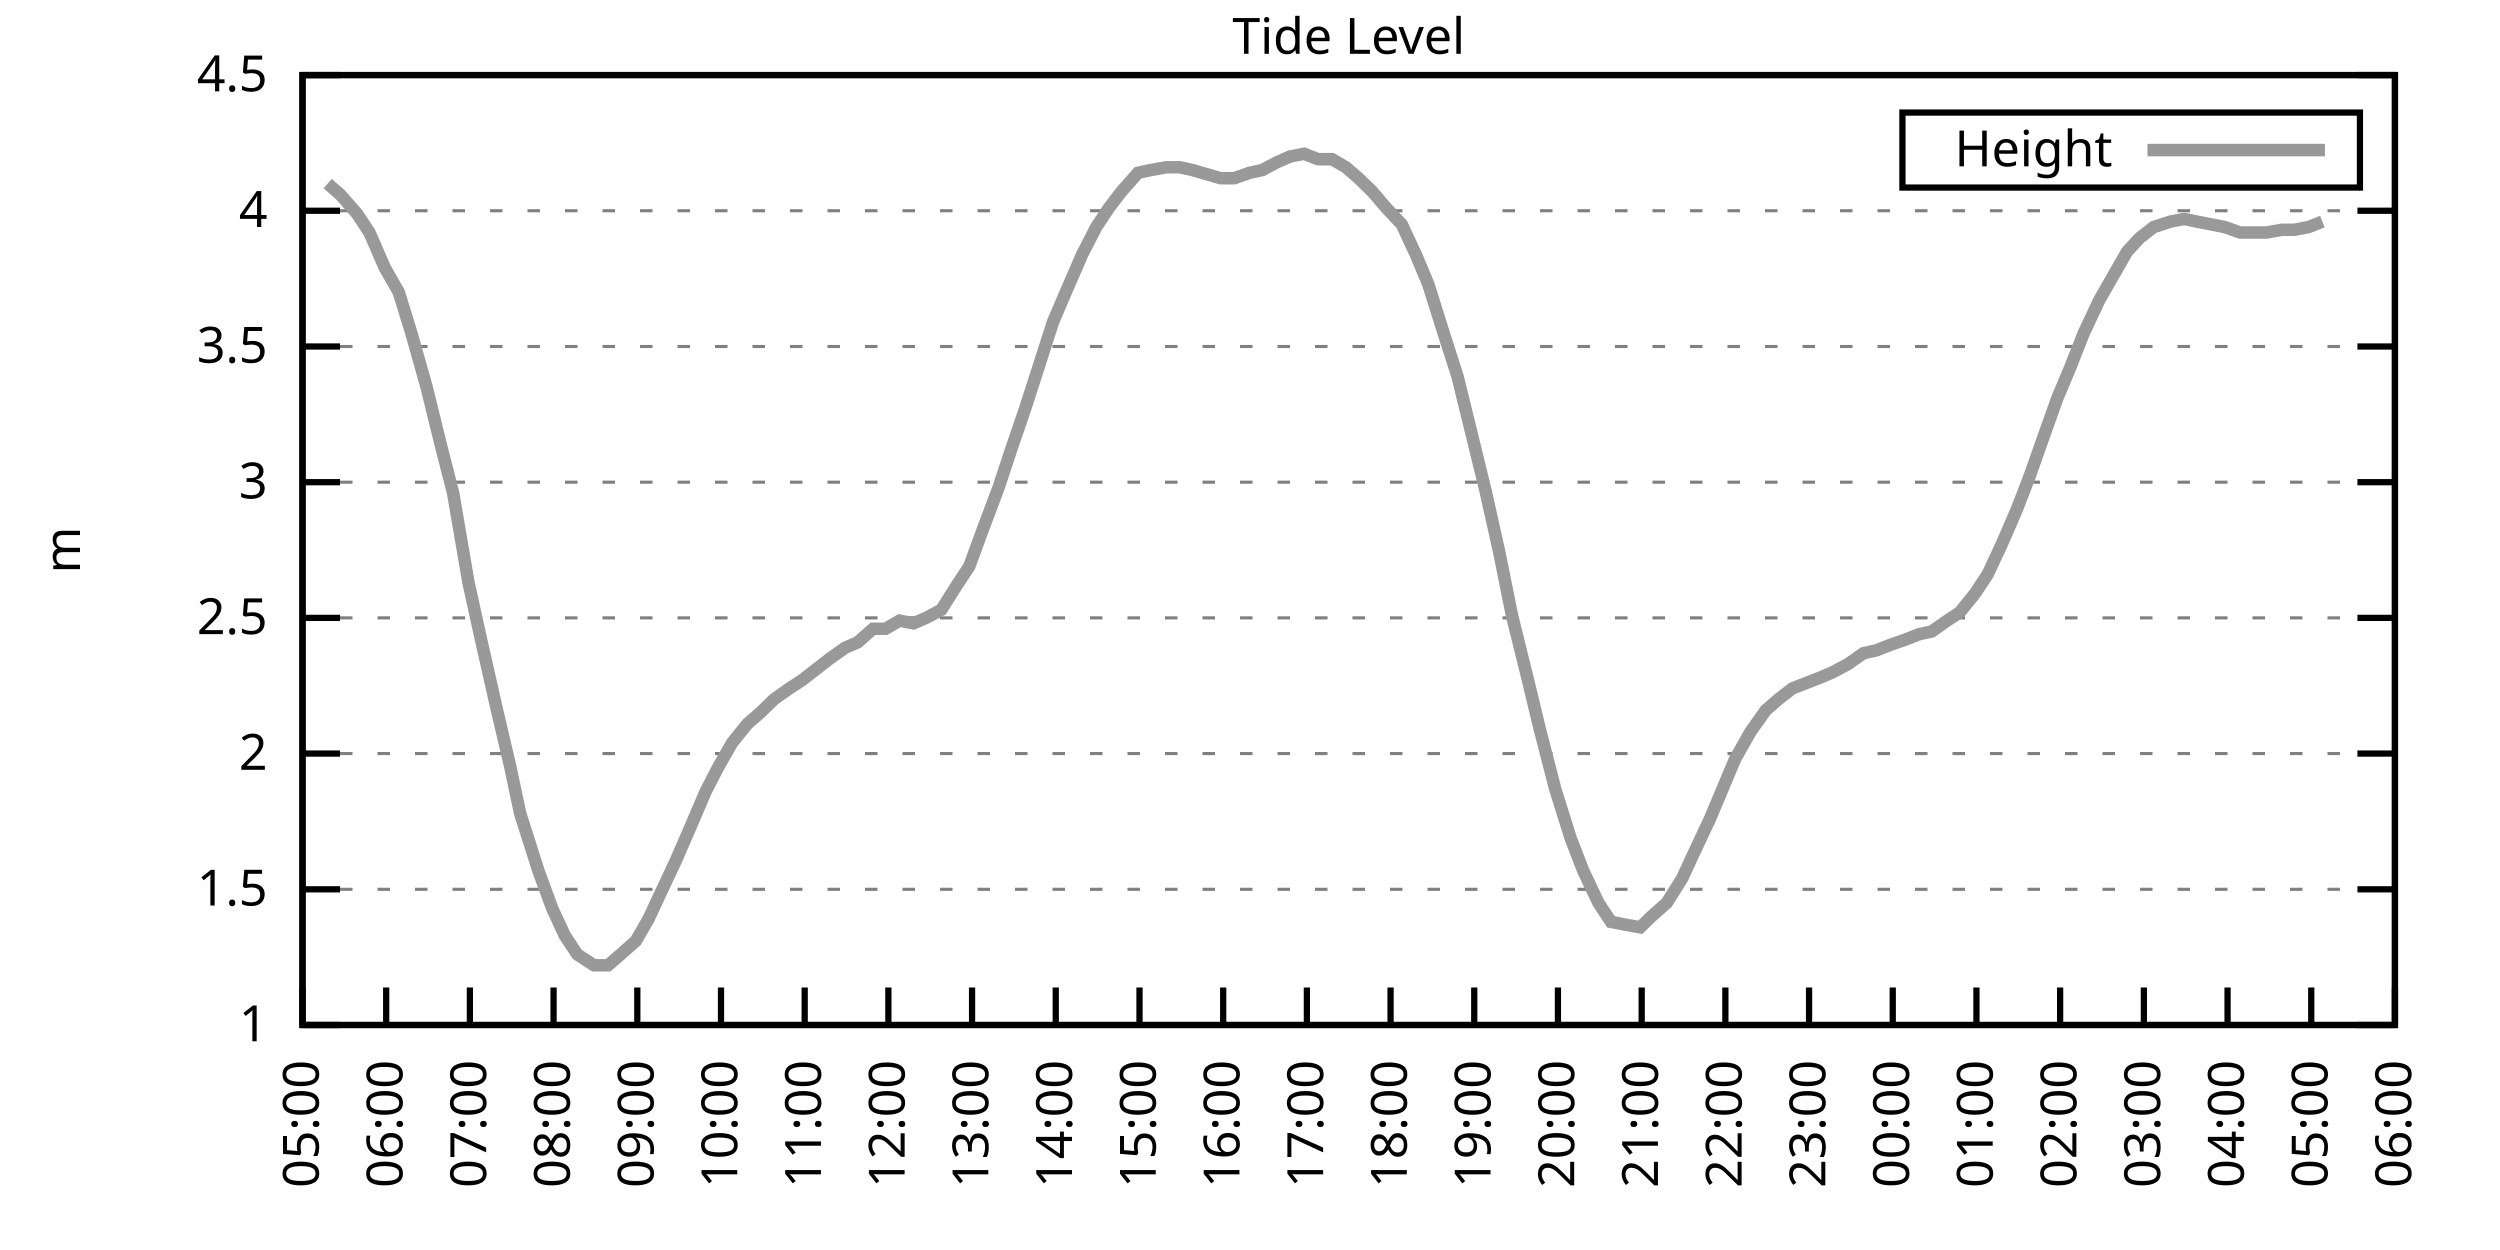
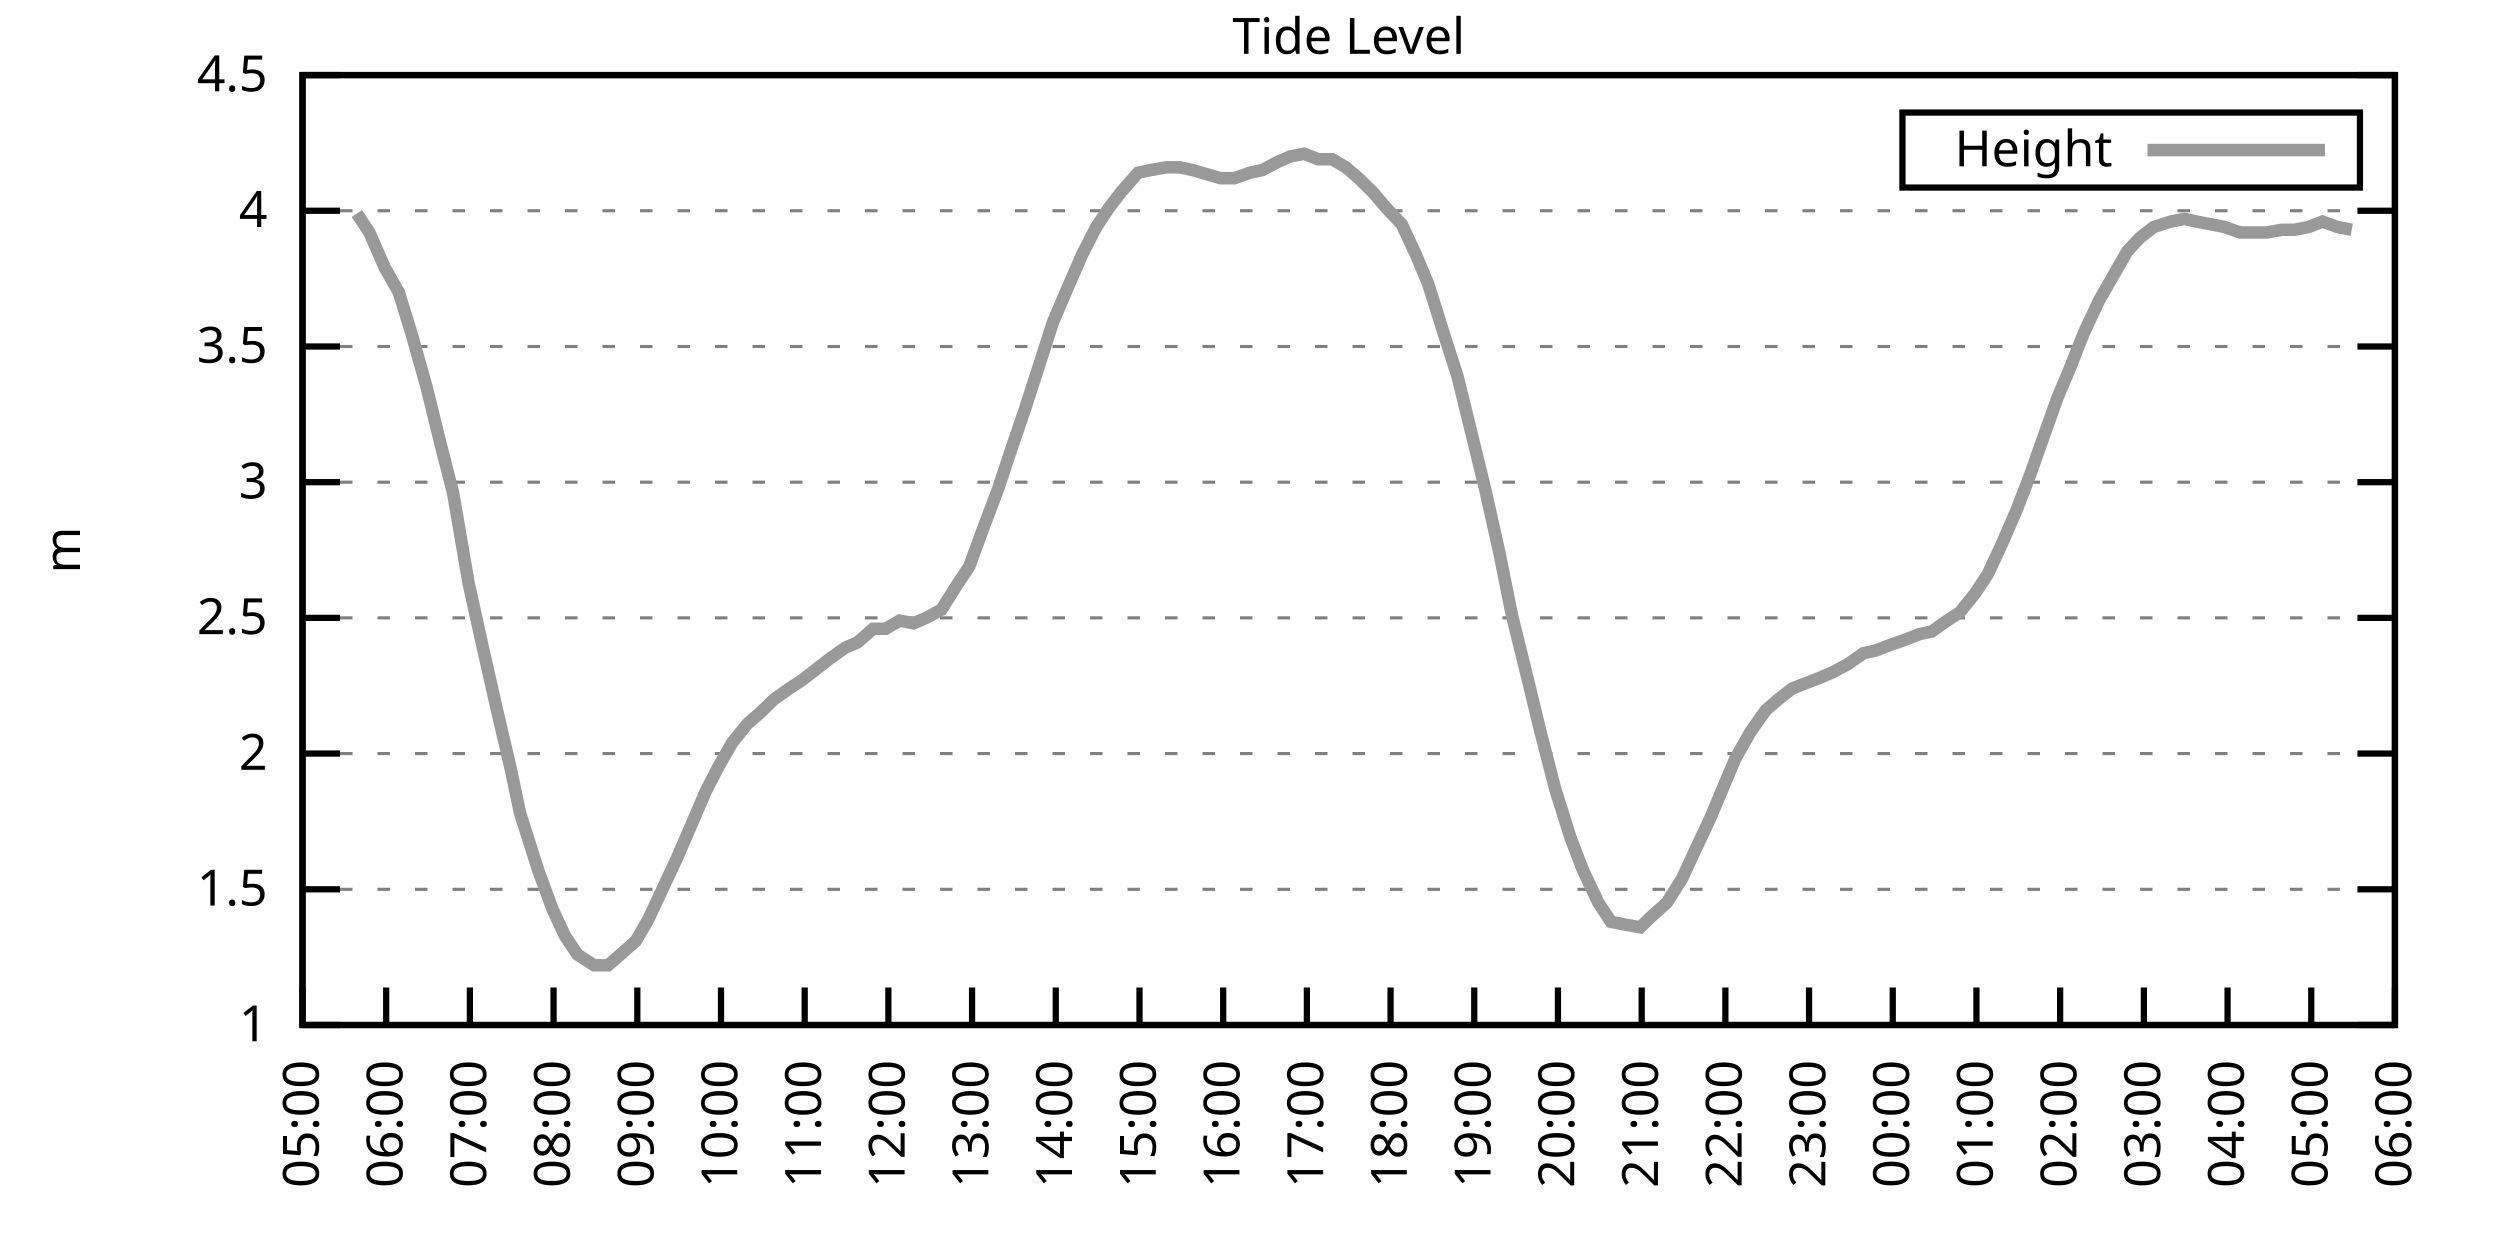
<svg xmlns="http://www.w3.org/2000/svg" xmlns:xlink="http://www.w3.org/1999/xlink" width="400" height="200" viewBox="0 0 400 200">
  <g id="gnuplot_canvas">
    <rect x="0" y="0" width="400" height="200" fill="none" />
    <defs>
      <circle id="gpDot" r="0.5" stroke-width="0.5" stroke="currentColor" />
      <path id="gpPt0" stroke-width="0.333" stroke="currentColor" d="M-1,0 h2 M0,-1 v2" />
      <path id="gpPt1" stroke-width="0.333" stroke="currentColor" d="M-1,-1 L1,1 M1,-1 L-1,1" />
      <path id="gpPt2" stroke-width="0.333" stroke="currentColor" d="M-1,0 L1,0 M0,-1 L0,1 M-1,-1 L1,1 M-1,1 L1,-1" />
      <rect id="gpPt3" stroke-width="0.333" stroke="currentColor" x="-1" y="-1" width="2" height="2" />
      <rect id="gpPt4" stroke-width="0.333" stroke="currentColor" fill="currentColor" x="-1" y="-1" width="2" height="2" />
      <circle id="gpPt5" stroke-width="0.333" stroke="currentColor" cx="0" cy="0" r="1" />
      <use xlink:href="#gpPt5" id="gpPt6" fill="currentColor" stroke="none" />
      <path id="gpPt7" stroke-width="0.333" stroke="currentColor" d="M0,-1.33 L-1.33,0.67 L1.33,0.67 z" />
      <use xlink:href="#gpPt7" id="gpPt8" fill="currentColor" stroke="none" />
      <use xlink:href="#gpPt7" id="gpPt9" stroke="currentColor" transform="rotate(180)" />
      <use xlink:href="#gpPt9" id="gpPt10" fill="currentColor" stroke="none" />
      <use xlink:href="#gpPt3" id="gpPt11" stroke="currentColor" transform="rotate(45)" />
      <use xlink:href="#gpPt11" id="gpPt12" fill="currentColor" stroke="none" />
      <path id="gpPt13" stroke-width="0.333" stroke="currentColor" d="M0,1.330 L1.265,0.411 L0.782,-1.067 L-0.782,-1.076 L-1.265,0.411 z" />
      <use xlink:href="#gpPt13" id="gpPt14" fill="currentColor" stroke="none" />
      <filter id="textbox" filterUnits="objectBoundingBox" x="0" y="0" height="1" width="1">
        <feFlood flood-color="white" flood-opacity="1" result="bgnd" />
        <feComposite in="SourceGraphic" in2="bgnd" operator="atop" />
      </filter>
      <filter id="greybox" filterUnits="objectBoundingBox" x="0" y="0" height="1" width="1">
        <feFlood flood-color="lightgrey" flood-opacity="1" result="grey" />
        <feComposite in="SourceGraphic" in2="grey" operator="atop" />
      </filter>
    </defs>
    <g fill="none" color="white" stroke="currentColor" stroke-width="1.00" stroke-linecap="butt" stroke-linejoin="miter">
</g>
    <g fill="none" color="black" stroke="currentColor" stroke-width="1.00" stroke-linecap="butt" stroke-linejoin="miter">
      <g stroke="none" shape-rendering="crispEdges">
        <polygon fill="rgb(255, 255, 255)" points="48.40,164.00 383.18,164.00 383.18,12.02 48.40,12.02 " />
      </g>
    </g>
    <g fill="none" color="black" stroke="currentColor" stroke-width="1.00" stroke-linecap="butt" stroke-linejoin="miter">
</g>
    <g fill="none" color="black" stroke="black" stroke-width="0.50" stroke-linecap="butt" stroke-linejoin="miter">
</g>
    <g fill="none" color="gray" stroke="currentColor" stroke-width="0.50" stroke-linecap="butt" stroke-linejoin="miter">
      <path stroke="gray" stroke-dasharray="2,4" class="gridline" d="M48.40,164.00 L383.19,164.00  " />
    </g>
    <g fill="none" color="gray" stroke="gray" stroke-width="1.00" stroke-linecap="butt" stroke-linejoin="miter">
</g>
    <g fill="none" color="black" stroke="currentColor" stroke-width="1.00" stroke-linecap="butt" stroke-linejoin="miter">
      <path stroke="black" d="M48.40,164.00 L54.40,164.00 M383.19,164.00 L377.19,164.00  " />
      <g transform="translate(42.80,166.60)" stroke="none" fill="black" font-family="Sans" font-size="8.00" text-anchor="end">
        <text>
          <tspan font-family="Sans"> 1</tspan>
        </text>
      </g>
    </g>
    <g fill="none" color="black" stroke="currentColor" stroke-width="1.00" stroke-linecap="butt" stroke-linejoin="miter">
</g>
    <g fill="none" color="black" stroke="black" stroke-width="0.50" stroke-linecap="butt" stroke-linejoin="miter">
</g>
    <g fill="none" color="gray" stroke="currentColor" stroke-width="0.50" stroke-linecap="butt" stroke-linejoin="miter">
      <path stroke="gray" stroke-dasharray="2,4" class="gridline" d="M48.40,142.29 L383.19,142.29  " />
    </g>
    <g fill="none" color="gray" stroke="gray" stroke-width="1.00" stroke-linecap="butt" stroke-linejoin="miter">
</g>
    <g fill="none" color="black" stroke="currentColor" stroke-width="1.00" stroke-linecap="butt" stroke-linejoin="miter">
      <path stroke="black" d="M48.40,142.29 L54.40,142.29 M383.19,142.29 L377.19,142.29  " />
      <g transform="translate(42.80,144.89)" stroke="none" fill="black" font-family="Sans" font-size="8.00" text-anchor="end">
        <text>
          <tspan font-family="Sans"> 1.5</tspan>
        </text>
      </g>
    </g>
    <g fill="none" color="black" stroke="currentColor" stroke-width="1.00" stroke-linecap="butt" stroke-linejoin="miter">
</g>
    <g fill="none" color="black" stroke="black" stroke-width="0.50" stroke-linecap="butt" stroke-linejoin="miter">
</g>
    <g fill="none" color="gray" stroke="currentColor" stroke-width="0.50" stroke-linecap="butt" stroke-linejoin="miter">
      <path stroke="gray" stroke-dasharray="2,4" class="gridline" d="M48.40,120.57 L383.19,120.57  " />
    </g>
    <g fill="none" color="gray" stroke="gray" stroke-width="1.00" stroke-linecap="butt" stroke-linejoin="miter">
</g>
    <g fill="none" color="black" stroke="currentColor" stroke-width="1.00" stroke-linecap="butt" stroke-linejoin="miter">
      <path stroke="black" d="M48.40,120.57 L54.40,120.57 M383.19,120.57 L377.19,120.57  " />
      <g transform="translate(42.80,123.17)" stroke="none" fill="black" font-family="Sans" font-size="8.00" text-anchor="end">
        <text>
          <tspan font-family="Sans"> 2</tspan>
        </text>
      </g>
    </g>
    <g fill="none" color="black" stroke="currentColor" stroke-width="1.00" stroke-linecap="butt" stroke-linejoin="miter">
</g>
    <g fill="none" color="black" stroke="black" stroke-width="0.50" stroke-linecap="butt" stroke-linejoin="miter">
</g>
    <g fill="none" color="gray" stroke="currentColor" stroke-width="0.50" stroke-linecap="butt" stroke-linejoin="miter">
      <path stroke="gray" stroke-dasharray="2,4" class="gridline" d="M48.40,98.86 L383.19,98.86  " />
    </g>
    <g fill="none" color="gray" stroke="gray" stroke-width="1.00" stroke-linecap="butt" stroke-linejoin="miter">
</g>
    <g fill="none" color="black" stroke="currentColor" stroke-width="1.00" stroke-linecap="butt" stroke-linejoin="miter">
      <path stroke="black" d="M48.40,98.86 L54.40,98.86 M383.19,98.86 L377.19,98.86  " />
      <g transform="translate(42.80,101.46)" stroke="none" fill="black" font-family="Sans" font-size="8.00" text-anchor="end">
        <text>
          <tspan font-family="Sans"> 2.5</tspan>
        </text>
      </g>
    </g>
    <g fill="none" color="black" stroke="currentColor" stroke-width="1.00" stroke-linecap="butt" stroke-linejoin="miter">
</g>
    <g fill="none" color="black" stroke="black" stroke-width="0.50" stroke-linecap="butt" stroke-linejoin="miter">
</g>
    <g fill="none" color="gray" stroke="currentColor" stroke-width="0.50" stroke-linecap="butt" stroke-linejoin="miter">
      <path stroke="gray" stroke-dasharray="2,4" class="gridline" d="M48.40,77.15 L383.19,77.15  " />
    </g>
    <g fill="none" color="gray" stroke="gray" stroke-width="1.00" stroke-linecap="butt" stroke-linejoin="miter">
</g>
    <g fill="none" color="black" stroke="currentColor" stroke-width="1.00" stroke-linecap="butt" stroke-linejoin="miter">
      <path stroke="black" d="M48.40,77.15 L54.40,77.15 M383.19,77.15 L377.19,77.15  " />
      <g transform="translate(42.80,79.75)" stroke="none" fill="black" font-family="Sans" font-size="8.00" text-anchor="end">
        <text>
          <tspan font-family="Sans"> 3</tspan>
        </text>
      </g>
    </g>
    <g fill="none" color="black" stroke="currentColor" stroke-width="1.00" stroke-linecap="butt" stroke-linejoin="miter">
</g>
    <g fill="none" color="black" stroke="black" stroke-width="0.50" stroke-linecap="butt" stroke-linejoin="miter">
</g>
    <g fill="none" color="gray" stroke="currentColor" stroke-width="0.50" stroke-linecap="butt" stroke-linejoin="miter">
      <path stroke="gray" stroke-dasharray="2,4" class="gridline" d="M48.40,55.44 L383.19,55.44  " />
    </g>
    <g fill="none" color="gray" stroke="gray" stroke-width="1.00" stroke-linecap="butt" stroke-linejoin="miter">
</g>
    <g fill="none" color="black" stroke="currentColor" stroke-width="1.00" stroke-linecap="butt" stroke-linejoin="miter">
      <path stroke="black" d="M48.40,55.44 L54.40,55.44 M383.19,55.44 L377.19,55.44  " />
      <g transform="translate(42.80,58.04)" stroke="none" fill="black" font-family="Sans" font-size="8.00" text-anchor="end">
        <text>
          <tspan font-family="Sans"> 3.5</tspan>
        </text>
      </g>
    </g>
    <g fill="none" color="black" stroke="currentColor" stroke-width="1.00" stroke-linecap="butt" stroke-linejoin="miter">
</g>
    <g fill="none" color="black" stroke="black" stroke-width="0.50" stroke-linecap="butt" stroke-linejoin="miter">
</g>
    <g fill="none" color="gray" stroke="currentColor" stroke-width="0.50" stroke-linecap="butt" stroke-linejoin="miter">
      <path stroke="gray" stroke-dasharray="2,4" class="gridline" d="M48.40,33.72 L383.19,33.72  " />
    </g>
    <g fill="none" color="gray" stroke="gray" stroke-width="1.00" stroke-linecap="butt" stroke-linejoin="miter">
</g>
    <g fill="none" color="black" stroke="currentColor" stroke-width="1.00" stroke-linecap="butt" stroke-linejoin="miter">
      <path stroke="black" d="M48.40,33.72 L54.40,33.72 M383.19,33.72 L377.19,33.72  " />
      <g transform="translate(42.80,36.32)" stroke="none" fill="black" font-family="Sans" font-size="8.00" text-anchor="end">
        <text>
          <tspan font-family="Sans"> 4</tspan>
        </text>
      </g>
    </g>
    <g fill="none" color="black" stroke="currentColor" stroke-width="1.00" stroke-linecap="butt" stroke-linejoin="miter">
</g>
    <g fill="none" color="black" stroke="black" stroke-width="0.50" stroke-linecap="butt" stroke-linejoin="miter">
</g>
    <g fill="none" color="gray" stroke="currentColor" stroke-width="0.50" stroke-linecap="butt" stroke-linejoin="miter">
      <path stroke="gray" stroke-dasharray="2,4" class="gridline" d="M48.40,12.01 L383.19,12.01  " />
    </g>
    <g fill="none" color="gray" stroke="gray" stroke-width="1.00" stroke-linecap="butt" stroke-linejoin="miter">
</g>
    <g fill="none" color="black" stroke="currentColor" stroke-width="1.00" stroke-linecap="butt" stroke-linejoin="miter">
      <path stroke="black" d="M48.40,12.01 L54.40,12.01 M383.19,12.01 L377.19,12.01  " />
      <g transform="translate(42.80,14.61)" stroke="none" fill="black" font-family="Sans" font-size="8.00" text-anchor="end">
        <text>
          <tspan font-family="Sans"> 4.5</tspan>
        </text>
      </g>
    </g>
    <g fill="none" color="black" stroke="currentColor" stroke-width="1.00" stroke-linecap="butt" stroke-linejoin="miter">
      <path stroke="black" d="M48.40,164.00 L48.40,158.00  " />
      <g transform="translate(51.00,169.60) rotate(270.00)" stroke="none" fill="black" font-family="Sans" font-size="8.00" text-anchor="end">
        <text>
          <tspan font-family="Sans">05:00</tspan>
        </text>
      </g>
    </g>
    <g fill="none" color="black" stroke="currentColor" stroke-width="1.00" stroke-linecap="butt" stroke-linejoin="miter">
      <path stroke="black" d="M61.79,164.00 L61.79,158.00  " />
      <g transform="translate(64.39,169.60) rotate(270.00)" stroke="none" fill="black" font-family="Sans" font-size="8.00" text-anchor="end">
        <text>
          <tspan font-family="Sans">06:00</tspan>
        </text>
      </g>
    </g>
    <g fill="none" color="black" stroke="currentColor" stroke-width="1.00" stroke-linecap="butt" stroke-linejoin="miter">
      <path stroke="black" d="M75.18,164.00 L75.18,158.00  " />
      <g transform="translate(77.78,169.60) rotate(270.00)" stroke="none" fill="black" font-family="Sans" font-size="8.00" text-anchor="end">
        <text>
          <tspan font-family="Sans">07:00</tspan>
        </text>
      </g>
    </g>
    <g fill="none" color="black" stroke="currentColor" stroke-width="1.00" stroke-linecap="butt" stroke-linejoin="miter">
      <path stroke="black" d="M88.57,164.00 L88.57,158.00  " />
      <g transform="translate(91.17,169.60) rotate(270.00)" stroke="none" fill="black" font-family="Sans" font-size="8.00" text-anchor="end">
        <text>
          <tspan font-family="Sans">08:00</tspan>
        </text>
      </g>
    </g>
    <g fill="none" color="black" stroke="currentColor" stroke-width="1.00" stroke-linecap="butt" stroke-linejoin="miter">
      <path stroke="black" d="M101.97,164.00 L101.97,158.00  " />
      <g transform="translate(104.57,169.60) rotate(270.00)" stroke="none" fill="black" font-family="Sans" font-size="8.00" text-anchor="end">
        <text>
          <tspan font-family="Sans">09:00</tspan>
        </text>
      </g>
    </g>
    <g fill="none" color="black" stroke="currentColor" stroke-width="1.00" stroke-linecap="butt" stroke-linejoin="miter">
      <path stroke="black" d="M115.36,164.00 L115.36,158.00  " />
      <g transform="translate(117.96,169.60) rotate(270.00)" stroke="none" fill="black" font-family="Sans" font-size="8.00" text-anchor="end">
        <text>
          <tspan font-family="Sans">10:00</tspan>
        </text>
      </g>
    </g>
    <g fill="none" color="black" stroke="currentColor" stroke-width="1.00" stroke-linecap="butt" stroke-linejoin="miter">
      <path stroke="black" d="M128.75,164.00 L128.75,158.00  " />
      <g transform="translate(131.35,169.60) rotate(270.00)" stroke="none" fill="black" font-family="Sans" font-size="8.00" text-anchor="end">
        <text>
          <tspan font-family="Sans">11:00</tspan>
        </text>
      </g>
    </g>
    <g fill="none" color="black" stroke="currentColor" stroke-width="1.00" stroke-linecap="butt" stroke-linejoin="miter">
      <path stroke="black" d="M142.14,164.00 L142.14,158.00  " />
      <g transform="translate(144.74,169.60) rotate(270.00)" stroke="none" fill="black" font-family="Sans" font-size="8.00" text-anchor="end">
        <text>
          <tspan font-family="Sans">12:00</tspan>
        </text>
      </g>
    </g>
    <g fill="none" color="black" stroke="currentColor" stroke-width="1.00" stroke-linecap="butt" stroke-linejoin="miter">
      <path stroke="black" d="M155.53,164.00 L155.53,158.00  " />
      <g transform="translate(158.13,169.60) rotate(270.00)" stroke="none" fill="black" font-family="Sans" font-size="8.00" text-anchor="end">
        <text>
          <tspan font-family="Sans">13:00</tspan>
        </text>
      </g>
    </g>
    <g fill="none" color="black" stroke="currentColor" stroke-width="1.00" stroke-linecap="butt" stroke-linejoin="miter">
      <path stroke="black" d="M168.92,164.00 L168.92,158.00  " />
      <g transform="translate(171.52,169.60) rotate(270.00)" stroke="none" fill="black" font-family="Sans" font-size="8.00" text-anchor="end">
        <text>
          <tspan font-family="Sans">14:00</tspan>
        </text>
      </g>
    </g>
    <g fill="none" color="black" stroke="currentColor" stroke-width="1.00" stroke-linecap="butt" stroke-linejoin="miter">
      <path stroke="black" d="M182.32,164.00 L182.32,158.00  " />
      <g transform="translate(184.92,169.60) rotate(270.00)" stroke="none" fill="black" font-family="Sans" font-size="8.00" text-anchor="end">
        <text>
          <tspan font-family="Sans">15:00</tspan>
        </text>
      </g>
    </g>
    <g fill="none" color="black" stroke="currentColor" stroke-width="1.00" stroke-linecap="butt" stroke-linejoin="miter">
      <path stroke="black" d="M195.71,164.00 L195.71,158.00  " />
      <g transform="translate(198.31,169.60) rotate(270.00)" stroke="none" fill="black" font-family="Sans" font-size="8.00" text-anchor="end">
        <text>
          <tspan font-family="Sans">16:00</tspan>
        </text>
      </g>
    </g>
    <g fill="none" color="black" stroke="currentColor" stroke-width="1.00" stroke-linecap="butt" stroke-linejoin="miter">
      <path stroke="black" d="M209.10,164.00 L209.10,158.00  " />
      <g transform="translate(211.70,169.60) rotate(270.00)" stroke="none" fill="black" font-family="Sans" font-size="8.00" text-anchor="end">
        <text>
          <tspan font-family="Sans">17:00</tspan>
        </text>
      </g>
    </g>
    <g fill="none" color="black" stroke="currentColor" stroke-width="1.00" stroke-linecap="butt" stroke-linejoin="miter">
      <path stroke="black" d="M222.49,164.00 L222.49,158.00  " />
      <g transform="translate(225.09,169.60) rotate(270.00)" stroke="none" fill="black" font-family="Sans" font-size="8.00" text-anchor="end">
        <text>
          <tspan font-family="Sans">18:00</tspan>
        </text>
      </g>
    </g>
    <g fill="none" color="black" stroke="currentColor" stroke-width="1.00" stroke-linecap="butt" stroke-linejoin="miter">
      <path stroke="black" d="M235.88,164.00 L235.88,158.00  " />
      <g transform="translate(238.48,169.60) rotate(270.00)" stroke="none" fill="black" font-family="Sans" font-size="8.00" text-anchor="end">
        <text>
          <tspan font-family="Sans">19:00</tspan>
        </text>
      </g>
    </g>
    <g fill="none" color="black" stroke="currentColor" stroke-width="1.00" stroke-linecap="butt" stroke-linejoin="miter">
      <path stroke="black" d="M249.27,164.00 L249.27,158.00  " />
      <g transform="translate(251.87,169.60) rotate(270.00)" stroke="none" fill="black" font-family="Sans" font-size="8.00" text-anchor="end">
        <text>
          <tspan font-family="Sans">20:00</tspan>
        </text>
      </g>
    </g>
    <g fill="none" color="black" stroke="currentColor" stroke-width="1.00" stroke-linecap="butt" stroke-linejoin="miter">
      <path stroke="black" d="M262.67,164.00 L262.67,158.00  " />
      <g transform="translate(265.27,169.60) rotate(270.00)" stroke="none" fill="black" font-family="Sans" font-size="8.00" text-anchor="end">
        <text>
          <tspan font-family="Sans">21:00</tspan>
        </text>
      </g>
    </g>
    <g fill="none" color="black" stroke="currentColor" stroke-width="1.00" stroke-linecap="butt" stroke-linejoin="miter">
      <path stroke="black" d="M276.06,164.00 L276.06,158.00  " />
      <g transform="translate(278.66,169.60) rotate(270.00)" stroke="none" fill="black" font-family="Sans" font-size="8.00" text-anchor="end">
        <text>
          <tspan font-family="Sans">22:00</tspan>
        </text>
      </g>
    </g>
    <g fill="none" color="black" stroke="currentColor" stroke-width="1.00" stroke-linecap="butt" stroke-linejoin="miter">
      <path stroke="black" d="M289.45,164.00 L289.45,158.00  " />
      <g transform="translate(292.05,169.60) rotate(270.00)" stroke="none" fill="black" font-family="Sans" font-size="8.00" text-anchor="end">
        <text>
          <tspan font-family="Sans">23:00</tspan>
        </text>
      </g>
    </g>
    <g fill="none" color="black" stroke="currentColor" stroke-width="1.00" stroke-linecap="butt" stroke-linejoin="miter">
      <path stroke="black" d="M302.84,164.00 L302.84,158.00  " />
      <g transform="translate(305.44,169.60) rotate(270.00)" stroke="none" fill="black" font-family="Sans" font-size="8.00" text-anchor="end">
        <text>
          <tspan font-family="Sans">00:00</tspan>
        </text>
      </g>
    </g>
    <g fill="none" color="black" stroke="currentColor" stroke-width="1.00" stroke-linecap="butt" stroke-linejoin="miter">
      <path stroke="black" d="M316.23,164.00 L316.23,158.00  " />
      <g transform="translate(318.83,169.60) rotate(270.00)" stroke="none" fill="black" font-family="Sans" font-size="8.00" text-anchor="end">
        <text>
          <tspan font-family="Sans">01:00</tspan>
        </text>
      </g>
    </g>
    <g fill="none" color="black" stroke="currentColor" stroke-width="1.00" stroke-linecap="butt" stroke-linejoin="miter">
      <path stroke="black" d="M329.62,164.00 L329.62,158.00  " />
      <g transform="translate(332.22,169.60) rotate(270.00)" stroke="none" fill="black" font-family="Sans" font-size="8.00" text-anchor="end">
        <text>
          <tspan font-family="Sans">02:00</tspan>
        </text>
      </g>
    </g>
    <g fill="none" color="black" stroke="currentColor" stroke-width="1.00" stroke-linecap="butt" stroke-linejoin="miter">
      <path stroke="black" d="M343.02,164.00 L343.02,158.00  " />
      <g transform="translate(345.62,169.60) rotate(270.00)" stroke="none" fill="black" font-family="Sans" font-size="8.00" text-anchor="end">
        <text>
          <tspan font-family="Sans">03:00</tspan>
        </text>
      </g>
    </g>
    <g fill="none" color="black" stroke="currentColor" stroke-width="1.00" stroke-linecap="butt" stroke-linejoin="miter">
      <path stroke="black" d="M356.41,164.00 L356.41,158.00  " />
      <g transform="translate(359.01,169.60) rotate(270.00)" stroke="none" fill="black" font-family="Sans" font-size="8.00" text-anchor="end">
        <text>
          <tspan font-family="Sans">04:00</tspan>
        </text>
      </g>
    </g>
    <g fill="none" color="black" stroke="currentColor" stroke-width="1.00" stroke-linecap="butt" stroke-linejoin="miter">
      <path stroke="black" d="M369.80,164.00 L369.80,158.00  " />
      <g transform="translate(372.40,169.60) rotate(270.00)" stroke="none" fill="black" font-family="Sans" font-size="8.00" text-anchor="end">
        <text>
          <tspan font-family="Sans">05:00</tspan>
        </text>
      </g>
    </g>
    <g fill="none" color="black" stroke="currentColor" stroke-width="1.00" stroke-linecap="butt" stroke-linejoin="miter">
      <path stroke="black" d="M383.19,164.00 L383.19,158.00  " />
      <g transform="translate(385.79,169.60) rotate(270.00)" stroke="none" fill="black" font-family="Sans" font-size="8.00" text-anchor="end">
        <text>
          <tspan font-family="Sans">06:00</tspan>
        </text>
      </g>
    </g>
    <g fill="none" color="black" stroke="currentColor" stroke-width="1.00" stroke-linecap="butt" stroke-linejoin="miter">
</g>
    <g fill="none" color="black" stroke="currentColor" stroke-width="1.00" stroke-linecap="butt" stroke-linejoin="miter">
      <path stroke="black" d="M48.40,12.01 L48.40,164.00 L383.19,164.00 L383.19,12.01 L48.40,12.01 Z  " />
    </g>
    <g fill="none" color="black" stroke="currentColor" stroke-width="1.00" stroke-linecap="butt" stroke-linejoin="miter">
</g>
    <g fill="none" color="black" stroke="currentColor" stroke-width="1.00" stroke-linecap="butt" stroke-linejoin="miter">
      <path stroke="black" d="M304.39,30.01 L304.39,18.01 L377.59,18.01 L377.59,30.01 L304.39,30.01 Z  " />
    </g>
    <g id="Tide_level_plot_1">
      <g fill="none" color="white" stroke="black" stroke-width="2.00" stroke-linecap="butt" stroke-linejoin="miter">
</g>
      <g fill="none" color="black" stroke="currentColor" stroke-width="2.00" stroke-linecap="butt" stroke-linejoin="miter">
        <g transform="translate(337.99,26.61)" stroke="none" fill="black" font-family="Sans" font-size="8.00" text-anchor="end">
          <text>
            <tspan font-family="Sans">Height</tspan>
          </text>
        </g>
      </g>
      <g fill="none" color="black" stroke="currentColor" stroke-width="2.00" stroke-linecap="butt" stroke-linejoin="miter">
-         <path stroke="rgb(153, 153, 153)" d="M343.59,24.01 L371.99,24.01 M52.42,29.38 L54.43,31.12 L57.10,34.16 L59.11,37.20 L61.57,42.84 L63.80,46.75   L65.81,53.26 L68.26,61.95 L70.50,71.07 L72.50,78.89 L74.96,93.22 L76.97,102.34 L79.42,113.19 L81.66,122.75   L83.22,130.13 L86.12,139.25 L88.35,145.33 L90.36,149.67 L92.37,152.71 L95.05,154.45 L97.28,154.45 L99.29,152.71   L101.74,150.54 L103.75,147.06 L105.98,142.29 L108.22,137.51 L110.67,131.86 L112.90,126.65 L114.91,122.75 L117.14,118.84   L119.60,115.80 L121.61,114.06 L123.84,111.89 L126.29,110.15 L128.30,108.85 L130.54,107.11 L132.77,105.38 L135.22,103.64   L137.23,102.77 L139.69,100.60 L141.69,100.60 L143.93,99.30 L146.16,99.73 L148.17,98.86 L150.62,97.56 L153.08,93.65   L155.09,90.61 L157.32,84.53 L159.77,78.02 L161.78,71.94 L164.01,65.42 L166.25,58.48 L168.48,51.53 L170.71,46.32   L173.17,40.67 L175.40,36.33 L177.41,33.29 L179.41,30.68 L182.09,27.64 L184.10,27.21 L186.56,26.77 L188.79,26.77   L190.80,27.21 L195.26,28.51 L197.49,28.51 L199.95,27.64 L201.96,27.21 L204.41,25.91 L206.42,25.04 L208.65,24.60   L210.88,25.47 L213.12,25.47 L215.35,26.77 L217.36,28.51 L219.59,30.68 L221.82,33.29 L224.28,35.89 L226.51,40.67   L228.52,45.45 L230.97,53.26 L233.20,60.21 L235.44,69.33 L237.67,78.45 L239.90,88.44 L241.91,98.43 L244.59,109.28   L246.37,116.67 L248.83,126.22 L251.28,134.04 L253.29,139.25 L255.75,144.46 L257.76,147.50 L259.99,147.93 L262.44,148.37   L264.23,146.63 L266.68,144.46 L269.14,140.55 L271.15,136.21 L273.60,131.00 L275.61,126.22 L277.62,121.44 L280.07,117.10   L282.53,113.63 L284.54,111.89 L286.77,110.15 L289.00,109.28 L291.23,108.42 L293.24,107.55 L295.70,106.24 L298.15,104.51   L300.16,104.07 L302.39,103.20 L304.85,102.34 L307.08,101.47 L309.09,101.03 L311.54,99.30 L313.55,97.99 L316.01,94.95   L318.02,91.91 L320.25,87.14 L322.70,81.49 L324.71,76.28 L327.17,69.33 L329.18,63.69 L331.19,58.91 L333.42,53.26   L335.87,48.05 L338.10,44.15 L340.34,40.24 L342.35,38.07 L344.58,36.33 L347.26,35.46 L349.49,35.03 L351.50,35.46   L353.73,35.89 L355.96,36.33 L358.42,37.20 L360.42,37.20 L362.66,37.20 L365.11,36.76 L367.12,36.76 L369.35,36.33   L371.58,35.46  " />
+         <path stroke="rgb(153, 153, 153)" d="M343.59,24.01 L371.99,24.01 M57.10,34.16 L59.11,37.20 L61.57,42.84 L63.80,46.75 L65.81,53.26 L68.26,61.95   L70.50,71.07 L72.50,78.89 L74.96,93.22 L76.97,102.34 L79.42,113.19 L81.66,122.75 L83.22,130.13 L86.12,139.25   L88.35,145.33 L90.36,149.67 L92.37,152.71 L95.05,154.45 L97.28,154.45 L99.29,152.71 L101.74,150.54 L103.75,147.06   L105.98,142.29 L108.22,137.51 L110.67,131.86 L112.90,126.65 L114.91,122.75 L117.14,118.84 L119.60,115.80 L121.61,114.06   L123.84,111.89 L126.29,110.15 L128.30,108.85 L130.54,107.11 L132.77,105.38 L135.22,103.64 L137.23,102.77 L139.69,100.60   L141.69,100.60 L143.93,99.30 L146.16,99.73 L148.17,98.86 L150.62,97.56 L153.08,93.65 L155.09,90.61 L157.32,84.53   L159.77,78.02 L161.78,71.94 L164.01,65.42 L166.25,58.48 L168.48,51.53 L170.71,46.32 L173.17,40.67 L175.40,36.33   L177.41,33.29 L179.41,30.68 L182.09,27.64 L184.10,27.21 L186.56,26.77 L188.79,26.77 L190.80,27.21 L195.26,28.51   L197.49,28.51 L199.95,27.64 L201.96,27.21 L204.41,25.91 L206.42,25.04 L208.65,24.60 L210.88,25.47 L213.12,25.47   L215.35,26.77 L217.36,28.51 L219.59,30.68 L221.82,33.29 L224.28,35.89 L226.51,40.67 L228.52,45.45 L230.97,53.26   L233.20,60.21 L235.44,69.33 L237.67,78.45 L239.90,88.44 L241.91,98.43 L244.59,109.28 L246.37,116.67 L248.83,126.22   L251.28,134.04 L253.29,139.25 L255.75,144.46 L257.76,147.50 L259.99,147.93 L262.44,148.37 L264.23,146.63 L266.68,144.46   L269.14,140.55 L271.15,136.21 L273.60,131.00 L275.61,126.22 L277.62,121.44 L280.07,117.10 L282.53,113.63 L284.54,111.89   L286.77,110.15 L289.00,109.28 L291.23,108.42 L293.24,107.55 L295.70,106.24 L298.15,104.51 L300.16,104.07 L302.39,103.20   L304.85,102.34 L307.08,101.47 L309.09,101.03 L311.54,99.30 L313.55,97.99 L316.01,94.95 L318.02,91.91 L320.25,87.14   L322.70,81.49 L324.71,76.28 L327.17,69.33 L329.18,63.69 L331.19,58.91 L333.42,53.26 L335.87,48.05 L338.10,44.15   L340.34,40.24 L342.35,38.07 L344.58,36.33 L347.26,35.46 L349.49,35.03 L351.50,35.46 L353.73,35.89 L355.96,36.33   L358.42,37.20 L360.42,37.20 L362.66,37.20 L365.11,36.76 L367.12,36.76 L369.35,36.33 L371.58,35.46 L374.04,36.33   L376.27,36.76  " />
      </g>
    </g>
    <g fill="none" color="black" stroke="currentColor" stroke-width="2.00" stroke-linecap="butt" stroke-linejoin="miter">
</g>
    <g fill="none" color="black" stroke="black" stroke-width="1.00" stroke-linecap="butt" stroke-linejoin="miter">
</g>
    <g fill="none" color="black" stroke="currentColor" stroke-width="1.00" stroke-linecap="butt" stroke-linejoin="miter">
      <path stroke="black" d="M48.40,12.01 L48.40,164.00 L383.19,164.00 L383.19,12.01 L48.40,12.01 Z  " />
      <g transform="translate(12.80,88.01) rotate(270.00)" stroke="none" fill="black" font-family="Sans" font-size="8.00" text-anchor="middle">
        <text>
          <tspan font-family="Sans">m</tspan>
        </text>
      </g>
    </g>
    <g fill="none" color="black" stroke="currentColor" stroke-width="1.00" stroke-linecap="butt" stroke-linejoin="miter">
</g>
    <g fill="none" color="black" stroke="currentColor" stroke-width="1.00" stroke-linecap="butt" stroke-linejoin="miter">
      <g transform="translate(215.79,8.61)" stroke="none" fill="black" font-family="Sans" font-size="8.00" text-anchor="middle">
        <text>
          <tspan font-family="Sans">Tide Level</tspan>
        </text>
      </g>
    </g>
    <g fill="none" color="black" stroke="currentColor" stroke-width="1.00" stroke-linecap="butt" stroke-linejoin="miter">
</g>
  </g>
</svg>
